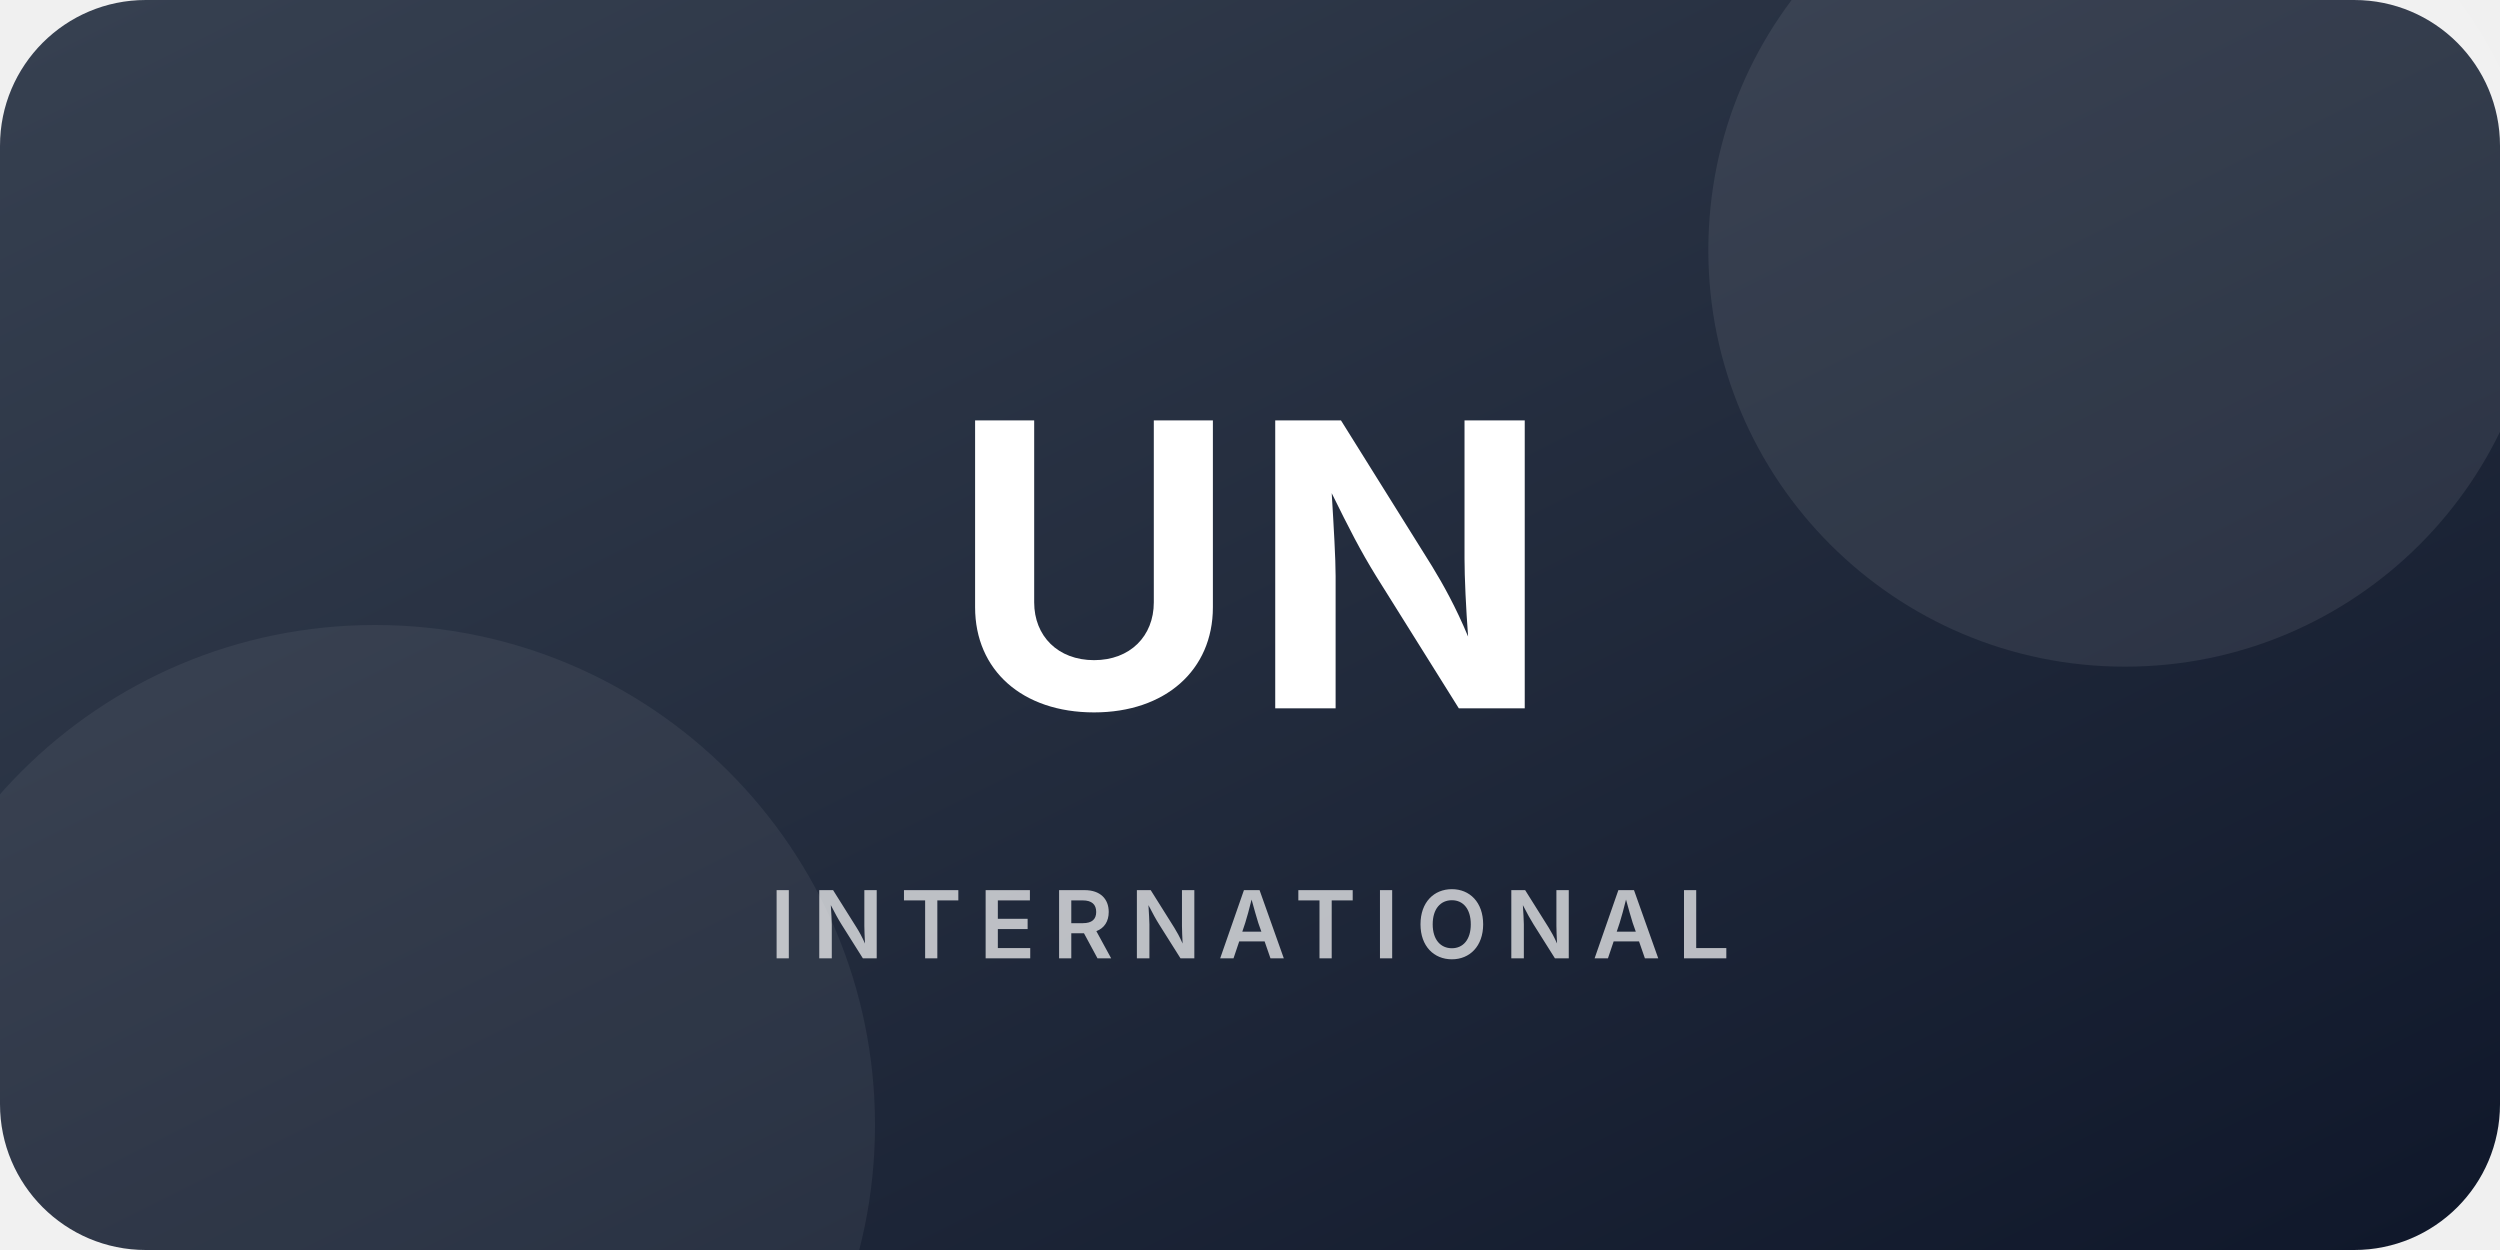
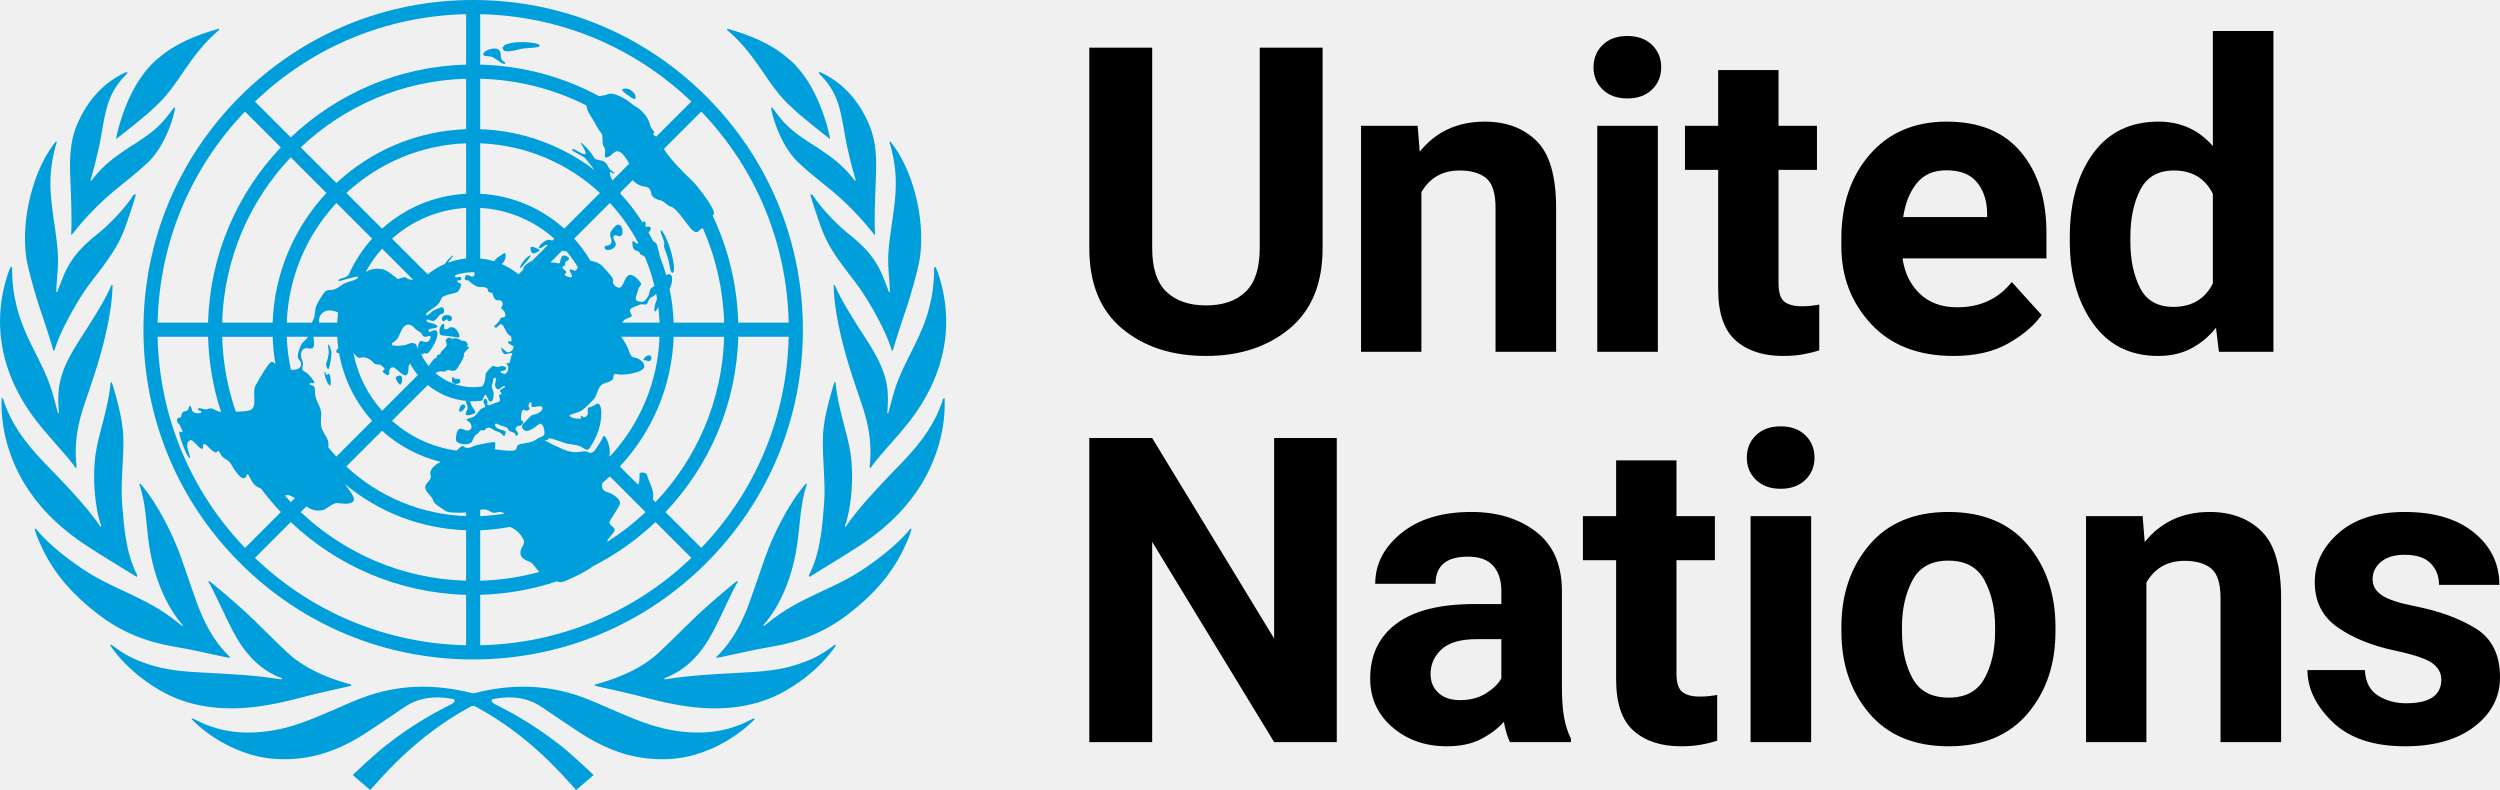
- <svg xmlns="http://www.w3.org/2000/svg" viewBox="0 0 240 120" role="img" aria-label="UN News">
+ <svg xmlns="http://www.w3.org/2000/svg" viewBox="0 0 401.559 126.892">
  <defs>
-     <linearGradient id="g" x1="0" y1="0" x2="1" y2="1">
-       <stop offset="0" stop-color="#374151" />
-       <stop offset="1" stop-color="#0f172a" />
-     </linearGradient>
+     <style>.f{fill:#009edb;}</style>
  </defs>
-   <rect width="240" height="120" rx="14" fill="url(#g)" />
-   <circle cx="204" cy="24" r="40" fill="#ffffff" opacity="0.08" />
-   <circle cx="36" cy="108" r="48" fill="#ffffff" opacity="0.06" />
-   <text x="120" y="68" text-anchor="middle" font-family="Inter, Arial, sans-serif" font-size="38" font-weight="700" fill="#ffffff" letter-spacing="1">UN</text>
-   <text x="120" y="92" text-anchor="middle" font-family="Inter, Arial, sans-serif" font-size="9" font-weight="600" fill="#ffffff" opacity="0.7" letter-spacing="1.6">INTERNATIONAL</text>
+   <g id="a">
+     <path id="b" class="f" d="M121.03,115.403c.071-.016,.168,.062,.203,.103-2.768,2.837-6.318,4.781-9.725,5.751-2.528,.718-5.073,.838-7.679,.547-4.008-.449-7.544-2.055-10.862-4.236-1.986-1.305-3.952-2.643-5.917-3.98-2.257-1.537-4.748-1.818-7.369-1.39-1.42,.154-.343,.837-.126,.945,3.522,1.725,6.837,3.791,9.934,6.18,2.105,1.544,5.86,5.165,5.86,5.165l-2.809,2.406s-2.144-2.402-3.078-3.336c-6.163-6.419-11.62-9.24-12.83-9.937-.212-.122-.416-.239-.631-.239-.216,0-.419,.117-.631,.239-1.21,.697-6.667,3.518-12.831,9.937-.932,.934-3.076,3.336-3.076,3.336l-2.811-2.406s3.757-3.621,5.862-5.165c3.097-2.39,6.412-4.456,9.934-6.18,.218-.108,1.295-.791-.126-.945-2.621-.428-5.112-.147-7.369,1.39-1.965,1.337-3.932,2.675-5.919,3.98-3.317,2.181-6.853,3.787-10.862,4.236-2.604,.292-5.149,.172-7.677-.547-3.407-.969-6.966-2.926-9.734-5.763,.035-.041,.141-.106,.212-.09,.235,.104,.38,.179,.608,.297,4.114,2.117,8.45,2.363,12.906,1.505,3.042-.585,5.869-1.804,8.701-3.014,2.029-.865,4.033-1.818,6.122-2.508,5.414-1.787,10.901-1.765,16.411-.37,.09,.025,.184,.037,.279,.049,.094-.012,.189-.025,.279-.049,5.51-1.396,10.997-1.417,16.411,.37,2.089,.69,4.093,1.643,6.122,2.508,2.83,1.21,5.659,2.429,8.701,3.014,4.456,.858,8.791,.612,12.906-1.505,.228-.119,.373-.193,.608-.297Zm12.998-11.8c-2.356,1.809-3.874,2.409-5.828,3.08-2.938,1.008-6.104,1.212-9.173,1.373-4.056,.212-7.97,.387-11.968,1.036l-.064,.011c-.251,.041-.366-.066-.285-.152,.014-.014,.041-.034,.06-.041,3.564-1.305,5.986-4.07,7.81-7.541,1.263-2.404,3.331-7.1,3.906-7.868,.012-.016-.002-.172-.039-.202-.271,.088-4.194,3.428-5.975,5.082-2.209,2.054-4.29,4.247-6.501,6.301-3.455,3.299-8.421,4.748-10.22,5.215-.041,.011-.122,.041-.142,.064-.053,.069-.08,.133-.09,.163-.004,.012,.002,.021,.014,.023l.081,.019c1.396,.318,5.427,1.194,7.495,1.746,3.18,.853,6.368,1.567,9.663,1.799,3.57,.251,7.123-.124,10.442-1.36,3.773-1.406,8.423-4.728,11.078-8.708,.007-.011,.014-.028,.007-.032-.115-.06-.249-.021-.271-.007Zm12.149-18.626c-.11,.141-2.096,2.743-6.966,6.078-2.363,1.647-4.558,2.696-7.155,3.9-3.241,1.505-6.032,2.88-8.788,5.162-.179,.147-.327,.258-.508,.391-.097,.071-.193-.05-.087-.173,.134-.156,4.189-4.307,5.407-13.105,.424-3.071,.485-6.387,1.48-9.347,.028-.094-.028-.195-.062-.241-.005-.007-.032,.011-.037,.018-2.979,3.407-5.459,8.706-6.615,12.019-.819,2.345-1.601,4.703-2.448,7.038-1.15,3.168-2.652,6.141-5.089,8.552-.035,.037-.219,.23-.219,.23,0,0-.03,.057-.041,.145,0,.009,.012,.027,.019,.025,.349-.06,.577-.094,.801-.141,2.713-.561,5.411-1.21,8.14-1.664,4.562-.761,8.547-2.381,12.223-5.202,3.686-2.83,6.807-6.127,8.843-10.346,.529-1.097,1.026-2.17,1.353-3.371-.069-.027-.179-.021-.253,.034Zm5.321-20.936c-1.171,3.734-3.288,6.757-6.377,10.008-2.421,2.499-7.082,7.226-9.235,10.503-.06,.092-.221,.051-.161-.115,1.037-2.853,1.479-7.9,.858-11.811-.531-3.336-1.992-6.976-2.353-11.059-.004-.019,.002-.023-.005-.042-.021-.053-.111-.177-.172-.182-.002,.012-.041,.071-.138,.387-.7,2.372-1.576,5.344-1.721,8.103-.177,3.329,.451,7.61,.177,11.036-.318,3.959-.589,7.875-2.404,11.466-.009,.018-.014,.039-.021,.058-.037,.096,.064,.272,.064,.272,0,0,.016-.004,.023-.009,1.456-.929,5.604-3.375,8.338-5.2,3.414-2.28,6.433-4.99,8.795-8.399,2.949-4.259,4.661-9.389,4.574-14.614-.003-.177-.016-.488-.035-.527-.039-.016-.198,.097-.207,.124Zm-8.798,2.254c-.012,.05-.055,.071-.069,.076-.085,.025-.126-.078-.124-.101,.133-1.058,.142-2.363,.069-3.357-.285-3.911-2.644-7.15-4.714-10.404-1.079-1.698-2.949-4.666-3.746-6.665-.007-.018-.164-.117-.212-.095-.021,.35,.051,1.502,.129,2.246,.58,5.598,2.363,11.08,4.208,16.394,1.235,3.557,1.852,6.605,1.472,10.365-.041,.313-.051,.347,.08,.442,.005,.004,.012-.009,.016-.004,1.261-1.82,3.718-4.374,5.23-6.218,1.64-1.995,9.898-11.409,5.83-24.525-.246-.791-.539-1.475-.64-1.624-.064,.002-.173,.165-.186,.207,.025,9.435-4.539,13.486-6.444,19.94-.363,1.229-.649,2.37-.899,3.322Zm-7.113-29.326c-1.496-1.293-3.723-3.594-5.027-5.6-.009-.016-.02-.027-.03-.037-.018-.018-.037-.034-.057-.044-.081-.051-.186-.057-.214-.042-.06-.011-.11-.007-.106,.007,.081,.393,1.38,4.555,2.218,6.493,1.212,2.798,3.157,5.144,4.981,7.553,.131,.175,.264,.348,.395,.525,1.831,2.46,4.758,7.703,5.464,10.394,.019,.076,.182,.147,.189,.115,.256-.961,1.44-4.691,2.317-7.21,.184-.524,1.737-5.581,2.05-7.769,.886-6.207-1.16-14.261-4.783-18.661-.06,.021-.111,.182-.101,.218,.067,.207,.115,.366,.175,.573,.08,.271,.156,.543,.219,.821,.945,4.044,.628,6.897,.165,10.335-.37,2.742-.9,5.455-.759,8.22,.023,.462,.306,3.865,.264,3.994-.048,.152-.186,.035-.202-.044-.005-.025-.446-1.265-.888-2.303-.184-.451-.37-.877-.525-1.185-1.454-2.887-3.334-4.385-5.745-6.352Zm-3.996-25.128c1.162,1.134,2.066,2.4,2.697,3.886,.999,2.344,1.293,5.867,1.939,8.533,.394,1.618,.637,2.765,1.205,4.602,.051,.161-.117,.235-.202,.081-.014-.021-.028-.041-.044-.06-1.868-2.531-4.185-4.111-7.488-6.195-1.962-1.288-3.456-2.453-4.877-4.38-.246-.331-.499-.655-.748-.98-.021-.027-.172-.08-.218-.062-.007,.074,.027,.221,.057,.409,.423,2.128,1.848,6.065,4.289,8.398,1.756,1.677,3.73,3.166,5.605,4.718,3.343,2.798,5.782,5.82,6.568,6.819l.035,.039s.15,.095,.147,.042c-.002-.012-.002-.028-.004-.041l.004-.003c-.046-.49-.064-1.268-.064-2.188,.002-2.048,.094-4.788,.184-6.674,.035-.762,.062-1.528,.058-2.292-.005-2.277-.26-4.526-1.217-6.685-1.555-3.499-3.867-6.281-7.325-8.002-.203-.101-.472-.203-.646-.246-.007-.002-.032,.108,.018,.248,.004,.014,.014,.023,.025,.032Zm-14.324-6.614c2.002,1.779,3.609,3.886,5.112,6.092,1.442,2.116,2.867,4.261,4.827,5.959,1.295,1.307,5.064,4.236,6.007,4.967,.014,.012,.028,.027,.041,.032,.03,.012,.08-.005,.08-.005,0,0-.005-.027-.007-.043-.198-1.082-1.902-9.023-6.872-12.953-2.671-2.31-6.219-3.725-9.665-4.675-.035,.065,.004,.237,.025,.233,.166,.145,.287,.246,.453,.393ZM39.21,113.711c3.295-.232,6.483-.946,9.663-1.799,2.068-.552,6.099-1.428,7.495-1.746l.081-.019c.012-.002,.018-.011,.014-.023-.011-.03-.037-.094-.09-.163-.019-.023-.101-.053-.143-.064-1.797-.465-6.764-1.916-10.219-5.215-2.211-2.054-4.291-4.247-6.5-6.301-1.781-1.654-5.705-4.993-5.975-5.084-.037,.032-.051,.188-.039,.203,.575,.768,2.643,5.464,3.906,7.868,1.824,3.47,4.245,6.235,7.809,7.541,.02,.007,.046,.027,.06,.041,.081,.087-.034,.193-.285,.152l-.064-.011c-3.998-.649-7.912-.824-11.968-1.036-3.069-.161-6.235-.364-9.173-1.373-1.955-.67-3.472-1.27-5.828-3.08-.023-.014-.156-.053-.271,.007-.007,.004,0,.021,.007,.032,2.655,3.98,7.305,7.302,11.078,8.708,3.318,1.236,6.872,1.611,10.442,1.36Zm-3.099-8.183c.225,.048,.453,.081,.801,.141,.007,.002,.02-.016,.02-.027-.011-.087-.041-.143-.041-.143,0,0-.184-.193-.221-.23-2.436-2.413-3.936-5.384-5.087-8.552-.847-2.335-1.631-4.693-2.448-7.038-1.157-3.313-3.637-8.611-6.615-12.019-.005-.007-.032-.025-.037-.018-.034,.046-.09,.147-.062,.239,.996,2.961,1.056,6.278,1.481,9.348,1.219,8.798,5.273,12.95,5.407,13.105,.106,.124,.009,.244-.087,.173-.179-.133-.329-.242-.508-.391-2.756-2.282-5.547-3.656-8.788-5.162-2.597-1.205-4.792-2.254-7.155-3.9-4.87-3.334-6.856-5.936-6.967-6.078-.073-.055-.182-.06-.251-.034,.329,1.201,.824,2.275,1.353,3.371,2.036,4.219,5.156,7.514,8.842,10.346,3.676,2.821,7.661,4.442,12.223,5.202,2.729,.455,5.427,1.106,8.14,1.664Zm-22.5-18.071c2.735,1.825,6.883,4.272,8.338,5.2,.007,.005,.023,.009,.023,.009,0,0,.101-.177,.064-.272-.007-.019-.012-.041-.021-.058-1.815-3.591-2.085-7.507-2.404-11.466-.274-3.426,.354-7.707,.177-11.036-.147-2.759-1.022-5.731-1.721-8.103-.097-.317-.136-.375-.138-.387-.06,.005-.15,.129-.172,.182-.007,.019-.002,.023-.005,.042-.361,4.083-1.824,7.723-2.353,11.059-.621,3.911-.179,8.957,.858,11.811,.06,.166-.103,.207-.161,.115-2.153-3.278-6.814-8.004-9.235-10.503-3.088-3.251-5.206-6.274-6.377-10.008-.009-.027-.168-.14-.205-.124-.021,.039-.034,.35-.037,.527-.087,5.225,1.626,10.355,4.574,14.614,2.361,3.409,5.381,6.119,8.795,8.399Zm-1.436-12.265c.004-.005,.011,.007,.016,.005,.131-.097,.12-.131,.08-.444-.38-3.759,.237-6.808,1.472-10.365,1.845-5.314,3.628-10.795,4.208-16.392,.078-.746,.15-1.898,.129-2.248-.048-.021-.205,.078-.212,.097-.798,1.997-2.667,4.967-3.746,6.663-2.07,3.255-4.431,6.493-4.714,10.404-.073,.994-.064,2.3,.069,3.357,.002,.023-.039,.126-.124,.101-.014-.005-.057-.027-.069-.076-.249-.952-.536-2.093-.9-3.322-1.903-6.454-6.467-10.505-6.442-19.94-.012-.042-.122-.205-.186-.207-.101,.149-.395,.833-.64,1.624-4.068,13.116,4.19,22.53,5.828,24.525,1.514,1.843,3.971,4.397,5.232,6.218Zm-5.911-26.071c.881,2.521,2.062,6.251,2.319,7.213,.007,.03,.17-.041,.189-.117,.706-2.69,3.633-7.933,5.464-10.394,.131-.177,.264-.35,.395-.525,1.824-2.409,3.769-4.755,4.981-7.553,.838-1.939,2.137-6.101,2.22-6.493,.002-.014-.048-.018-.108-.009-.028-.012-.133-.007-.214,.044-.02,.011-.039,.027-.057,.044-.011,.009-.021,.021-.03,.037-1.304,2.006-3.531,4.307-5.027,5.6-2.411,1.967-4.291,3.465-5.745,6.352-.156,.308-.341,.734-.525,1.183-.442,1.04-.883,2.28-.888,2.305-.016,.08-.154,.196-.203,.044-.041-.129,.242-3.532,.267-3.994,.138-2.765-.391-5.478-.761-8.22-.463-3.439-.78-6.292,.163-10.337,.064-.274,.142-.548,.221-.819,.06-.207,.108-.366,.175-.573,.011-.035-.041-.196-.101-.218-3.623,4.401-5.669,12.455-4.783,18.661,.313,2.188,1.866,7.245,2.048,7.767Zm5.225-13.661c0,.92-.018,1.698-.064,2.188l.004,.003c-.002,.012-.002,.028-.004,.041-.005,.053,.147-.042,.147-.042l.035-.039c.785-.999,3.223-4.021,6.568-6.819,1.875-1.551,3.849-3.041,5.605-4.718,2.441-2.333,3.867-6.271,4.289-8.398,.03-.188,.064-.334,.057-.409-.046-.018-.196,.035-.218,.062-.249,.325-.502,.649-.747,.98-1.422,1.926-2.917,3.092-4.878,4.38-3.303,2.084-5.62,3.663-7.488,6.195-.014,.019-.03,.039-.044,.06-.085,.154-.253,.08-.202-.081,.568-1.838,.81-2.984,1.204-4.602,.646-2.666,.939-6.189,1.939-8.533,.631-1.486,1.535-2.752,2.696-3.886,.012-.009,.023-.018,.028-.032,.048-.14,.023-.249,.016-.246-.173,.041-.444,.143-.646,.244-3.458,1.721-5.77,4.503-7.325,8.002-.957,2.158-1.212,4.408-1.217,6.685-.002,.764,.023,1.53,.058,2.292,.09,1.887,.182,4.626,.184,6.674Zm7.16-13.189s.049,.018,.079,.005c.012-.005,.027-.021,.041-.032,.943-.731,4.71-3.66,6.007-4.967,1.96-1.7,3.386-3.844,4.827-5.959,1.502-2.206,3.11-4.312,5.112-6.092,.165-.147,.287-.246,.453-.395,.019,.005,.06-.166,.025-.232-3.446,.95-6.994,2.365-9.665,4.675-4.971,3.93-6.674,11.871-6.872,12.953-.002,.016-.007,.043-.007,.043Zm55.996,43.268c.389-.585-.582-.955-.835,.062-.237,.946,.444,.522,.835-.062Zm10.597-24.502c-.377-.196-1.926,1.693-1.679,1.999,.111,.122,1.815-1.909,1.679-1.999Zm.333-.334c.233,.122,1.261-.437,1.07-.587-.189-.152-1.397-.711-1.422-.37-.035,.555,.117,.835,.352,.957Zm18.665,16.362c-.486,.021-1.014,.725-.865,.734,.35,.018,.617,.269,.899,.207,.516-.115,.453-.96-.034-.941Zm-6.764-17.618c-.419,.011-.525,.467-.122,.674,.18,.094,.755,.009,1.019-.157,.278-.175,.601-.393,.541-.817-.035-.258-.637-.987-.322-1.266,.34-.304,.683,.168,1.015,.039,.405-.157,.368-.389,.38-.734,.016-.478-.175-1.106-.729-1.106-.412,0-1.129,1.104-1.16,1.171-.055,.12-.17,.524,.007,.934,.246,.571,.15,1.242-.63,1.263Zm9.168,.076c-.012,.255,.723,2.027,.798,2.51,.074,.483,.226,1.93,.616,1.781,.246-.096,.223-.982,.17-1.325-.157-1.006-.361-1.877-.732-3.007-.196-.601-1.049-2.565-1.332-2.496-.251,.06,.423,1.429,.522,1.875,.065,.29-.027,.405-.041,.661Zm-4.845-23.637c.453,.172,.451-.674-.318-1.298-.764-.623-1.783-.32-1.507-.012,.249,.276,1.424,1.157,1.826,1.311Zm-20.86-5.991c-.909-.587-.149-1.397-.875-1.942-.509-.382-1.937-.004-2.291,.449-.614,.794,.792,.531,1.302,.757,.57,.251,1.792,1.302,2.009,1.09,.216-.214-.044-.26-.145-.354Zm5.526-2.781c-1.224-.559-5.834-.534-5.713,.665,.099,1.024,2.662,.062,3.325,.005,.665-.058,3.469-.115,2.388-.67Zm-13.488,53.635c-.06-.228-.46-.191-.361,.02,.099,.21-.12,.425,.085,.688,.269,.288,.849,.253,1.141,.014,.168-.182,.062-.527-.066-.594-.221-.11-.739,.101-.8-.127Zm-1.776-9.17c.38,0,.366-.285,.587-.274,.223,.009,.041,.288,.426,.288,.382,0,.784-.985-.446-.985-1.001,0-.868,.957-.568,.971Zm1.595,1.019c-.764-.196-.609,.239-1.077,.29-.777,.085-.087-.573-.469-.876-.168-.133-.624,.532-.658,.948-.021,.2-.027,.877,.302,.899,.329,.021,2.059,.219,2.636,.35,.66,.152-.027-1.429-.734-1.611Zm-8.517,9.182c.235,0,.405-.835,.26-1.245-.147-.41-.904-.103-.971,.088-.066,.193,.474,1.157,.711,1.157Zm-11.163-.083c.034-.359,.004-1.41-.248-1.613-.251-.202-.218,.179-.398,.157-.14-.016-.127-.504-.304-.502-.177,0,.06,.835,.249,1.32,.189,.486,.656,1.281,.7,.639Zm-.269-2.551c.058-.124,.44-1.873,.382-2.542-.06-.667-.416-1.297-.506-1.251-.12,.062,.055,.462,.076,1.109,.032,.968-.424,1.772-.424,2.091-.002,.301,.287,.982,.472,.593Zm-29.807-6.186c0-14.158,5.506-27.46,15.504-37.457C48.541,5.506,61.844,0,76.002,0s27.46,5.506,37.457,15.504c9.997,9.998,15.504,23.299,15.504,37.457s-5.506,27.461-15.504,37.457c-9.998,9.998-23.299,15.504-37.457,15.504s-27.461-5.506-37.457-15.504c-9.998-9.996-15.504-23.299-15.504-37.457Zm16.314,35.048l5.754-5.754c-1.132-1.194-2.195-2.453-3.184-3.769-.446-.177-.899-.425-1.21-.81-.492-.614-.75-1.512-.984-1.512-.235,.002-.019,.571-.543,.647-.713,.104-1.719-1.668-2.112-2.314-.463-.761-1.224-.768-1.597-1.481-.108-.205-.366-.835-.605-.462-.394,.633-1.748-1.38-2.093-1.242-.356,.138-.043,.557-.242,.734-.387,.345-1.526-1.542-1.953-1.35-.4,.182-.492,.425-.515,.925-.021,.52,.623,1.857,.396,1.962-.322,.147-1.969-4.047-1.61-4.238,.202-.108,.17,.191,.398,.055,.235-.142-.164-.432-.272-.886-.113-.476-.525-.486-.561-1.01-.032-.522,.713-.347,.704-.601-.009-.255,.058-.545,.269-.727,.246-.212,.821,.011,.945-.725,.106-.628,.423-.046,.488,.421,.076,.541,1.459,.677,1.526,.306,.041-.235-.559-.226-.559-.435-.002-.4,.761-.018,1.281,.028,.226,.019,.635-.347,1.152-.08,.563,.292,.909,.433,1.282,.494-1.252-3.822-1.979-7.882-2.089-12.092h-8.105c.278,12.752,5.229,24.714,14.038,33.916Zm33.433-46.951c.057,.087-.531,.621-.831,1.139,.937-.352,1.912-.578,2.913-.676v-8.126c-4.553,.262-8.694,2.084-11.896,4.939l5.736,5.736c.66-.541,1.376-1.01,2.147-1.397,.2-.099,.401-.191,.605-.278,.393-.686,1.251-1.451,1.325-1.337Zm-20.029,30.297c.002,.161-.005,.32-.039,.471,.421,.516,.851,1.024,1.304,1.512l5.747-5.747c-2.705-2.998-4.59-6.746-5.308-10.891-.172,.046-.325,.023-.421-.143-.117-.202,.053-.407,.301-.612-.083-.61-.143-1.228-.175-1.852h-3.826c.039,.609,.283,1.486-.119,1.792-.331,.251-.799-.004-1.098,.037-.734,.099-.902,.985-.707,1.587,.127,.405,.304,.718,.233,1.155-.066,.41-.288,.73,.361,1.074,.594,.311,1.557,1.532,1.477,1.742-.103,.271-.693-.253-.73,.237-.023,.301,.872-.085,.821,.934-.03,.593,.119,1.242,.29,1.649,.354,.847,.761,1.406,.725,2.361-.028,.792-.168,1.656,.179,2.402,.357,.768,.983,1.388,.987,2.292Zm-4.778-13.671c-.472-.541,.313-2.08,.43-2.383,.126-.32,.838-.732,1.052-1.208h-3.405c.065,1.781,.29,3.532,.658,5.245,.817,.299,2.388-.368,1.265-1.654Zm-2.137,21.897c-.025,.014-.053,.025-.081,.035,.31,.352,.624,.699,.946,1.038l.649-.649c-.609-.384-1.169-.626-1.514-.424Zm13.926-41.25l-5.731-5.731c-4.725,5.091-7.703,11.821-7.979,19.229h4.015c.672-1.082,.444-1.907,.669-2.537,.216-.6,.57-1.15,.902-1.689,.295-.476,.632-1.012,1.251-1.015,1.309-.007,1.634-.692,2.464-1.072,.83-.38,2.298-.605,2.131-1.038-.113-.292-3.064,.853-3.127,.63-.111-.391,.93-.354,1.369-.75,.087-.081,.172-.131,.253-.172,.948-2.154,2.227-4.13,3.784-5.855Zm-1.033,5.363c.078-.034,.156-.071,.237-.117,.983-.562,2.277-.455,2.827-.216,.709,.31,1.617,1.098,2.029,1.413,.179,.136,.264-.117,1.098-.242,.348-.051,.428,.299,.925,.37,.2,.028,.364,.037,.515,.027l-4.995-4.993c-1.017,1.141-1.903,2.404-2.636,3.759Zm-5.625,6.171c-.635-.065-1.279,.198-1.62,.75-.239,.382-.306,.81-.225,1.213h2.899c.028-.548,.078-1.091,.145-1.627-.373-.195-.817-.297-1.199-.336Zm8.262,16.123l5.74-5.742c-.469-.57-.879-1.187-1.233-1.84l-.002,.004c-.09,.104-.166,.21-.212,.311-.118,.256,.035,1.111-.32,1.477-.458,.474-1.689-1.044-2.078-1.169-.529-.166-.782,.416-.753,.584,.071,.437-.018,.612-.209,.651-.191,.037-1.153-.617-.723-.782,.501-.189-.131-.621-.347-.789-.371-.287-.952-.019-1.224-.4-.292-.409-.842-.702-1.012-.752-.115-.034-.679-.272-1.049-.078-.29,.156-.603-.161-.821-.373-.12-.117-.241-.253-.368-.386,.684,3.52,2.314,6.706,4.611,9.283Zm5.745-9.914c.002-.05,.005-.101,.011-.152,.002-.014,.002-.028,.004-.041,.003-.039,.009-.078,.012-.117,.004-.016,.005-.034,.007-.05l.011-.074c.004-.014,.005-.027,.007-.041,.002-.014,.005-.03,.007-.044,.009-.053,.019-.104,.032-.154v-.004c.011-.048,.023-.095,.037-.14,.003-.016,.009-.028,.012-.042,.011-.032,.02-.062,.032-.092l.016-.042c.012-.028,.023-.055,.037-.08l.016-.034c.019-.034,.039-.066,.06-.092,.074-.094,.173-.111,.29-.096,.202,.028,.455,.159,.7,.172,.177,.009,.35-.042,.501-.237,.069-.088,.133-.189,.179-.288,.048-.099,.078-.196,.08-.276,0-.039-.005-.074-.019-.104-.043-.087-.159-.115-.389-.035-.048,.016-.094,.032-.141,.044-.096,.027-.189,.044-.279,.048-.046,.002-.088,0-.131-.007-.127-.018-.239-.074-.324-.189-.027-.039-.051-.083-.072-.136-.027-.067-.058-.126-.096-.177-.143-.209-.354-.313-.573-.444-.11-.066-.221-.134-.329-.228-.053-.046-.106-.097-.156-.156-.041-.046-.08-.09-.12-.133-.016-.016-.032-.03-.048-.044-.027-.027-.051-.051-.08-.076-.019-.018-.041-.035-.06-.051-.023-.019-.046-.037-.069-.055-.025-.019-.048-.035-.073-.053-.019-.012-.041-.027-.062-.039-.027-.018-.053-.034-.081-.048l-.053-.027c-.03-.014-.062-.028-.092-.041-.014-.005-.028-.009-.043-.014-.035-.011-.071-.023-.106-.03l-.021-.004c-.271-.051-.554,.019-.828,.285l-.011,.009c-.042,.042-.087,.09-.129,.143l-.014,.016c-.042,.055-.085,.111-.127,.177-.002,.005-.005,.011-.011,.016-.042,.067-.085,.14-.127,.218-.088,.163-.173,.345-.255,.561-.658,1.723-1.42,1.196-1.295,1.81,.014,.072,.2,.122,.469,.143,.108,.009,.23,.014,.357,.014,.129,0,.267-.004,.405-.012,.14-.007,.281-.02,.419-.037,.069-.009,.136-.019,.202-.03,.041-.005,.078-.012,.117-.019,.037-.007,.074-.014,.111-.023l.097-.021c.043-.011,.081-.023,.12-.034,.025-.007,.05-.014,.071-.021,.062-.019,.119-.041,.168-.064,.088-.041,.179-.076,.267-.106l.009-.002c.085-.028,.17-.05,.251-.064,.172-.032,.329-.03,.453,.014,.09,.032,.276,.11,.409,.302,.11,.157,.214,.43,.239,.647Zm7.749-24.946v-8.108c-7.41,.276-14.14,3.255-19.231,7.979l5.733,5.731c3.616-3.262,8.321-5.337,13.498-5.602Zm0-10.374V12.646c-10.266,.285-19.586,4.426-26.561,11.023l5.731,5.729c5.501-5.133,12.796-8.365,20.83-8.644Zm-28.162,4.514c-6.596,6.975-10.737,16.295-11.02,26.561h8.107c.28-8.032,3.511-15.327,8.644-20.83l-5.731-5.731Zm-11.02,28.825c.115,4.205,.879,8.248,2.192,12.039,.048-.004,.092-.005,.14-.007,.823-.039,1.923-.012,2.441-.412,.798-.616,.06-2.818,.561-3.736,.617-1.136,2.16-3.83,2.623-3.847,.41-.016,.393,.29,.601,.34-.246-1.436-.4-2.896-.449-4.376h-8.108Zm39.182,41.448c-10.891-.285-20.777-4.679-28.162-11.685l-5.754,5.754c9.202,8.807,21.164,13.758,33.916,14.036v-8.105Zm0-10.371c-7.192-.248-13.965-2.841-19.45-7.406,.124,.15,.232,.295,.315,.435,.373,.644,1.672,1.953,.846,2.476-.686,.433-1.824,.141-2.461,.131-.702-.009-1.723,1.04-2.324,1.144-.766,.131-1.205,.073-1.921-.218-.177-.072-.4-.212-.653-.391l-.913,.913c6.975,6.596,16.295,10.737,26.561,11.022v-8.107Zm0-2.85c-1.141,.085-2.866,.057-3.274-.225-.851-.589-1.864-1.167-1.979-1.624-.205-.81-1.314-1.419-1.314-2.177,0-.844,1.166-1.12,.854-1.976-.249-.681,.414-1.534,1.627-2.128-3.557-.876-6.775-2.62-9.412-4.999l-5.743,5.743c5.278,4.903,12.033,7.698,19.242,7.965v-.58Zm1.753-10.834c.863-.145,1.779-.395,2.558-.472,.853-.085-.035,1.129,.471,1.178,.605,.06,3.092,.485,3.267-.08,.143-.463,.177-.672,.711-.787,1.006-.219,1.804-.188,2.657-.838,.308-.235,.943-.32,1.125-.669,.182-.349-.131-1.997-.745-1.728-.299,.133-.66,.559-1.298,.881-.578,.29-.989,.423-1.399-.127-.375-.501,.219-.893,.527-1.229,.476-.522,.907-1.051,1.436-1.051,.205,0,1.298-.543,1.206-1.04-.12-.644-1.39,.058-1.686-.207-.205-.182-.004-.646-.163-.716-.149-.069-.617,.571-.255,.918,.188,.18-.304,.683-.856,.322-.425-.281-.534,1.267-.497,1.55,.037,.283,.623,.205,.234,.715-.391,.513-.536,.133-.824,.384-.347,.304-.424,.421,0,.861,.34,.35-.2,1.015-.326,.393-.083-.414-.953-.288-1.118-.757-.17-.483-.877-.435-1.737-.876-.651-.334-.568,.653,.536,.904,.937,.214,.89,.326,.621,.913-.219,.481-.177-.37-1.291-.665-.716-.189-.75-.571-1.314-.564-.571,.005-.384,.547-.987,.405-.456-.108-.527,.508-.948,.686-.513,.219-.483,1.148-1.005,1.404-.776,.38-2.369,.094-2.296-.676,.073-.769,.108-1.344,.554-1.615,.393-.235,1.04,.455,1.585,.21,.57-.253,.426-.86,.081-1.249-.103-.133-.52-.34-.511-.471,.009-.161,.821-.237,1.231-.513,.412-.276,.854-1.012,1.065-1.176,.225-.175,.665-.219,.706-.382,.057-.207-.311-.584-.276-.837s.124-.447,.32-.433c.196,.016,.43,.582,.304,.718-.143,.154,.102,.414,.37,.304,.269-.11,1.222-.483,1.5-.555,.377-.101-.094-.953,.028-1.106,.115-.143,.226,.046,.371-.099,.145-.145-.297-.288-.226-.598,.051-.233,1.049-.504,.775-.681-.274-.179-.644,.338-.863,.435-.497,.219-.739-.324-.724-.736,.009-.2,.279-.907,.043-1.045-.329-.189-.384,.653-.435,.817-.079,.249-.292,.564,.073,1.244,.196,.366,.096,1.606-.287,1.742-.407,.147-.586-.63-.777-.95-.032-.055-.066-.096-.101-.115l-.011-.005c-.016-.007-.032-.011-.049-.009h-.002c-.018,.002-.035,.012-.053,.027l-.014,.012c-.019,.018-.037,.039-.058,.071-.032,.05-.083,.136-.125,.21-.03,.053-.09,.179-.166,.396-.048,.138-.134,.221-.288,.255-.416,.046-.835,.074-1.263,.074-.165,0-.329-.004-.492-.011,.069,.255,.142,.531,.235,.709,.225,.425,.654,.768,.582,1.081-.073,.315-1.385,.6-1.493,.37-.134-.287,.331-.861,.294-1.121-.067-.474-.306-.757-.276-1.086-2.315-.232-4.431-1.15-6.136-2.553l-5.742,5.742c2.832,2.522,6.394,4.24,10.328,4.785,.555-.34,.784-.946,1.222-.617,.699,.527,1.541-.177,2.098-.271Zm.511,13.682v8.108c3.283-.092,6.47-.578,9.516-1.413-.633-.538-.922-1.41-1.705-1.679-1.348-.463-1.71-1.293-.982-2.496,.394-.649,.239-.906-.223-1.597-.562-.842-1.289-1.228-1.817-1.456-1.562,.292-3.159,.476-4.79,.532Zm3.892-2.667c-.265-.287-.803-.308-1.183-.205-1.318,.357-.877-.69-2.708-.423v1.031c1.321-.05,2.62-.189,3.892-.403Zm30.023,7.109l-5.754-5.754c-2.966,2.814-6.338,5.206-10.015,7.081-1.212,.914-2.692,1.58-3.812,2.087-.469,.212-.976,.49-1.509,.49-.172,0-.32-.057-.469-.149-3.9,1.305-8.048,2.062-12.355,2.176v8.105c12.752-.278,24.714-5.229,33.914-14.036Zm-11.344-58.623c-.011,.048-.035,.074-.066,.094,1.335,1.442,2.537,3.007,3.594,4.673,.124-.157,.221-.297,.393-.101,.287,.327-.299,.922,.55,.766,.511-.094,.407,.561-.007,.911,.262,.472,.515,.95,.754,1.434,.299,.134,.525,.297,.571,.492,.134,.57,.396,1.201,.46,1.831,.405,1.021,.762,2.066,1.065,3.134,.417-.357,.888-.163,.937,.433,.05,.596-.14,1.242-.4,1.776,.363,1.753,.589,3.555,.653,5.398h8.107c-.147-5.248-1.323-10.44-3.43-15.21-.161,.129-.377,.14-.649,.485-.41,.518-1.074-.129-1.438-.582-.679-.838-2.278-3.196-2.998-3.315-.601-.099-1.051-.881-1.684-1.01-.631-.129-1.42-.485-1.523-1.153-.108-.684-.357-.966-1.06-1.075-.794-.122-1.348-.437-1.907-1.031l-1.94,1.94c.016,.042,.025,.079,.018,.11Zm5.146,49.224l.444,.444c6.598-6.973,10.739-16.293,11.022-26.561h-8.107c-.279,8.034-3.511,15.329-8.644,20.832l2.926,2.926c.021-.041,.041-.081,.06-.122,.242-.513,.138-1.183,.179-1.654,.025-.308,1.141-.233,1.221,.274,.067,.428,.288,.743,.676,1.806,.279,.766,.412,1.47,.225,2.055Zm-6.156,5.059c-.214,.515-1.298,1.442-1.111,1.746,2.188-1.392,4.235-2.986,6.111-4.76l-5.731-5.729c-.4,.373-.812,.732-1.231,1.086-.099,.656-.009,1.171,.798,1.42,.87,.269,2.322,1.153,2.016,2.011-.343,.768-1.192,1.917-1.603,2.68-.349,.651,1.008,.929,.75,1.546Zm1.337-33.543c-.012,.034-.034,.069-.058,.103h5.97c-.032-.861-.104-1.714-.207-2.558-.048,.088-.099,.177-.14,.264-.446,.927-.513,.368-.481-.035,.042-.515,.239-.996,.43-1.523-.046-.276-.096-.548-.15-.821-.179,.255-.437,.435-.842,.637-.264,.134-.513,.755-.61,.992-.115,.287-.771-.067-1.311,.193-.946,.456-1.916,.525-1.224,1.505,.442,.624-1.06,.449-1.376,1.243Zm-2.068-19.127l-5.731,5.731c.985,1.093,1.861,2.287,2.613,3.563,.674,.104,1.594,.375,2.186,1.137,.419,.541,1.629,1.624,1.443,2.108-.113,.297,.14,.665,.416,.86,.423,.295,.722,.288,.953-.007,.423-.539,.483-1.268,1.044-1.728,.686-.566,2.092,1.068,2.091,1.367-.002,.299-.364,.37-.469,.9-.141,.725-.764,1.59-.057,1.832,1.031,.352,1.162-.053,1.657-.778,.228-.334,.179-.874,.424-1.205,.156-.209,.387-.297,.594-.435-.387-1.608-.9-3.168-1.535-4.663-.152-.149-.329-.271-.55-.343-.37-.122-.161-.453-.646-.605-.555-.175-.771-.334-.823-1.309-.041-.785,.663,.258,.838,.122,.037-.03,.071-.076,.104-.129-1.236-2.34-2.77-4.496-4.555-6.419Zm-6.953,7.781c-.272-.004-.497-.057-.695-.133l-1.894,1.893c.363,.097,.764-.037,1.217,.164,.504,.221,.258-1.408,1.029-1.259,.787,.15,.989,.656,.338,.902-.522,.17,.129,.605-.502,.819-.575,.196,.467,.704,.458,.93-.011,.313-.785,.43,.378,.789,1.162,.359,.003-.978,.18-1.166,.216-.228,.837,.361,1.008,.101,.064-.096,.179-.262,.32-.453-.543-.913-1.159-1.779-1.838-2.588Zm-2.954,30.092c.014,.398-.387,.08-.509,.216-.122,.133,3.188,1.682,3.708,1.771,.356,.06,1.033,.313,2.231,.074,.803-.159,1.026,.211,1.401,.196,.534-.019,.881-.741,1.19-1.185,.821-1.171,.665-1.328,.883-1.511,.278-.233,1.084,1.558,.982,2.694-.018,.18-.039,.348-.064,.509l.087,.087c4.725-5.091,7.703-11.821,7.979-19.231h-6.163c.212,.35,.58,.803,.968,1.603,.311,.64,.495,1.657,1.019,1.707,.844,.08,1.712,.778,1.737,1.365,.05,1.228-3.759,1.525-4.26,1.367-.421-.133-.7-.161-.729,.499-.032,.748-1.376,.754-1.905,1.201-.594,.502-.66,1.42-1.058,2.061-.239,.384-1.645,1.712-2.029,1.981-.916,.64-2.641,.672-1.852,1.095,.562,.301,1.84,.407,1.679,.11-.184-.341,.097-.373,.313-.094,.166,.21,.766-.203,.754-.589-.012-.364-.092-.959,.246-.982,.548-.035,1.125-.644,1.397-.587,.31,.064,.729,.752,.414,2.848-.311,2.098-1.312,3.557-1.712,4.215-.432,.704-.863,.166-1.442-.131-.736-.379-1.845-.363-2.62-.616-.41-.133-2.657-.983-2.644-.674Zm38.628-16.38h-8.103c-.287,10.891-4.68,20.777-11.687,28.162l5.754,5.754c8.809-9.202,13.76-21.164,14.036-33.916Zm-14.036-36.178l-6.003,6.003c.55,.959,1.583,2.167,3.041,3.651,.598,.61,1.233,1.208,1.765,1.748,.511,.515,3.785,4.588,3.152,5.179-.046,.044-.095,.085-.145,.126,2.547,5.349,3.962,11.245,4.121,17.207h8.105c-.276-12.752-5.227-24.714-14.036-33.914Zm-35.515-7.534c6.773,.175,13.275,1.923,19.091,5.064,.543-.085,1.079-.152,1.438-.32,.722-.336,2.14,.428,2.825,.826,.624,.361,1.109,.895,1.795,1.281,.702,.395,1.831,1.527,2.078,2.667,.249,1.141,.973,1.063,.612,1.525-.18,.23,.096,.318,.44,.524l5.636-5.634c-9.202-8.809-21.164-13.76-33.916-14.036V10.381Zm0,10.372c6.879,.239,13.212,2.648,18.347,6.557-.58-.768-1.167-1.562-1.44-1.854-.497-.529-2.358-1.18-2.17-1.482,.186-.304,1.841,1.017,2.131,.785,.348-.279-.831-1.797-.743-1.856,.122-.08,1.519,1.27,2.206,2.48,.287,.426,1.047,.21,1.64,.623,.522,.366,.557,.952,.996,1.328,.071,.062,.999,.598,.46,.536-.156-.018-.395-.349-.573-.18-.111,.106,.067,.676,.387,1.298l2.692-2.694c-.391-.792-1.162-1.838-1.7-1.97-.555-.136-.897,.331-1.279,.647-.382,.317-.86,.423-.92,.21-.067-.241,.078-.83,.05-1.077-.039-.31-.281-.554-.363-.853-.193-.704,.094-1.489-.334-1.956-.47-.513-.785-1.289-1.153-1.878-.402-.642-1.125-1.634-1.167-2.476-5.245-2.651-11.041-4.132-17.066-4.296v8.108Zm0,10.374c5.176,.265,9.883,2.34,13.498,5.602l5.733-5.731c-5.093-4.725-11.821-7.703-19.231-7.979v8.108Zm0,10.392c.771,.076,1.53,.232,2.269,.46,.193-.472,.676-.707,1.072-.976,.469-.318,.808-.678,.741,.187-.062,.609-.315,.976-.63,1.224,.794,.347,1.55,.778,2.252,1.298,.154,.115,.304,.235,.453,.357l.778-.778c-.007-.027-.014-.053-.014-.087,.014-.442,.654-.969,1.394-1.293l2.528-2.528c-.057-.012-.118-.023-.191-.032-.34-.042-.823,.662-1.153,.467-.373-.218,1.116-1.53,1.781-1.277,.09,.034,.189,.073,.292,.113l.322-.322c-3.202-2.855-7.341-4.677-11.894-4.939v8.124Zm-1.132,2.208c-.95,0-1.871,.142-2.756,.417-.117,.127-.205,.234-.138,.329,.223,.326,.902-.357,.992,.271,.067,.456-.752,.12-.677,.456,.06,.269,.628,.157,.642,.527,.012,.34-.343,1.006-.617,1.182-.364,.233-2.307,.49-2.492,.941-.163,.395-.333,.75-.637,1.074-.331,.349-1.889,1.274-1.893,1.514-.009,.568,.748-.156,.959-.379,.334-.354,.794-.352,1.295-.639,.69-.393,.955,.982,.216,1.031-.462,.032-.851,1.328-1.574,1.079-.182-.064-.697-.382-.808-.053-.118,.35,1.075,.405,1.451,.653,.953,.63-.723,.585-.992,.757-.265,.17-.134,.536,.228,.387,.35-.145,.826-.511,1.044,.083,.294,.805-1.325,3.741-1.795,3.432-.256-.168-.522,.071-.762,.173,.322,.667,.727,1.286,1.192,1.854,.318-.525,.821-1.268,1.033-1.274,.301-.009,.2-.246,.313-.458,.14-.256,.497,.012,.522-.338,.025-.348,.916-.849,1.019-1.362,.053-.276-.276-.55-.14-.778,.166-.278,.287-.32,.465-.38,.179-.062,.601,.359,.73,.177,.129-.182,.759-.042,1.24,.262,.219,.14,.646-.021,.907,.35,.363,.511-.018,.555,.048,.669,.064,.113,.221-.064,.317,.03,.204,.198-.945,.87-.814,1.236,.129,.364-.973,2.169-1.275,2.455-.416,.379-1.102-.044-1.373,.034-.292,.083-.348,.333-.798,.223-.347-.083-.762,.057-1.146,.239,1.624,1.426,3.75,2.294,6.076,2.294,.501,0,.991-.046,1.468-.124,.299-.384,.423-.856,.486-1.339,.037-.262-.009-.601,.129-.835,.118-.198,.872-1.125,1.173-1.113,.264,.011,.444,.242,.824,.124,.738-.232,1.194-.035,1.201,.283,.011,.444-.929,.317-.89,.566,.025,.175,.706,.439,.929,.184,.417-.471,.356-1.088,.248-1.222-.295-.373-.278-.527,.147-.382,.262,.09,.26-.943,.509-1.339,.34-.532-.628-.159-1.031-.103-.38,.053-.695-.759-.704-1.044-.007-.205,.722,.725,1.09,.745,.416,.021,.907-.462,.913-.815,.009-.354-.792-.402-.914-.831-.067-.235,.651-.002,.596-.233-.046-.203,.073-.693-.38-.888-.451-.193-.865-1.638-1.226-1.737-.32-.087-.587,.347-.784,.506-.195,.157-.506-.115-.343-.265,.232-.216,.769-.679,.881-1.044,.187-.612,.975,.032,.835-.823-.15-.925-.939-.746-.573-1.192,.375-.453,.096-1.19-.667-1.044-.352,.067-.722-.506-.759-1.001-.023-.272-.805-.23-.775-.518,.062-.589-.821-.651-1.36-.61-.539,.039-1.583-.792-1.7-.996-.115-.205-.865,.18-.617-.612,.244-.78,.983,.142,1.295-.083,.336-.241,.232-.486,.177-.676-.06-.002-.119-.007-.177-.007ZM40.954,16.314l5.754,5.754c7.385-7.006,17.271-11.402,28.162-11.687V2.278c-12.752,.276-24.714,5.227-33.916,14.036Zm-15.637,35.515h8.105c.285-10.891,4.68-20.777,11.685-28.16l-5.754-5.754c-8.807,9.2-13.758,21.162-14.036,33.914Z" />
+   </g>
+   <g id="c" />
+   <g id="d">
+     <path id="e" d="M214.718,70.357v48.842h-10.063l-19.59-32.17v32.17h-10.097v-48.842h10.097l19.59,32.203v-32.203l10.063-0Zm27.81,48.842c-.402-.85-.727-1.935-.973-3.254-.962,1.073-2.187,1.996-3.673,2.768-1.487,.771-3.315,1.157-5.484,1.157-3.467,0-6.386-1.023-8.756-3.069-2.37-2.047-3.556-4.646-3.556-7.8,0-3.801,1.409-6.747,4.227-8.839,2.818-2.091,6.988-3.137,12.513-3.137h4.327v-2.113c0-1.677-.431-3.013-1.292-4.008-.86-.995-2.22-1.493-4.075-1.493-3.467,0-5.199,1.454-5.199,4.36h-9.694c0-3.152,1.396-5.864,4.192-8.134s6.542-3.405,11.238-3.405c4.181,0,7.653,1.062,10.415,3.187,2.762,2.125,4.143,5.312,4.143,9.561v15.363c0,2.059,.123,3.724,.369,4.999,.246,1.274,.605,2.37,1.074,3.287v.57h-9.796Zm-8.017-6.743c1.632,0,3.024-.363,4.176-1.09s1.974-1.526,2.466-2.398v-6.307h-3.958c-2.572,0-4.451,.543-5.636,1.627-1.186,1.085-1.778,2.421-1.778,4.009,0,1.208,.42,2.203,1.258,2.985,.839,.783,1.996,1.174,3.473,1.174Zm41.312,6.508c-.806,.27-1.684,.487-2.634,.655-.951,.167-2.019,.251-3.203,.251-3.176,0-5.703-.827-7.581-2.482-1.879-1.655-2.818-4.405-2.818-8.252v-19.154h-5.333v-7.078h5.333v-8.956h9.694v8.956h6.173v7.078h-6.173v18.147c0,1.521,.313,2.527,.939,3.02s1.554,.737,2.784,.737c.581,0,1.112-.027,1.594-.083,.48-.056,.889-.118,1.225-.185v7.346Zm4.758-45.453c0-1.453,.492-2.655,1.477-3.606,.983-.95,2.303-1.426,3.958-1.426,1.654,0,2.974,.476,3.958,1.426,.984,.951,1.477,2.153,1.477,3.606,0,1.432-.492,2.622-1.477,3.572-.984,.951-2.304,1.426-3.958,1.426-1.655,0-2.975-.475-3.958-1.426-.984-.95-1.477-2.141-1.477-3.572Zm10.332,9.393v36.296h-9.729v-36.296h9.729Zm4.86,18.517v-.704c0-5.277,1.498-9.678,4.495-13.2,2.996-3.522,7.224-5.283,12.68-5.283,5.523,0,9.772,1.761,12.747,5.283s4.462,7.923,4.462,13.2v.704c0,5.278-1.487,9.673-4.462,13.184s-7.201,5.267-12.68,5.267c-5.501,0-9.751-1.756-12.747-5.267-2.997-3.511-4.495-7.905-4.495-13.184Zm9.729-.704v.704c0,2.952,.564,5.463,1.693,7.531s3.069,3.103,5.82,3.103c2.706,0,4.623-1.034,5.753-3.103,1.129-2.068,1.694-4.579,1.694-7.531v-.704c0-2.885-.565-5.384-1.694-7.497-1.13-2.113-3.069-3.17-5.82-3.17-2.729,0-4.651,1.057-5.77,3.17-1.118,2.113-1.677,4.612-1.677,7.497Zm45.399-10.634c-2.751,0-4.798,1.163-6.14,3.488v25.629h-9.694v-36.296h9.091l.335,4.159c2.595-3.22,6.073-4.83,10.434-4.83,3.444,0,6.217,1.029,8.319,3.086,2.102,2.058,3.153,5.647,3.153,10.769v23.112h-9.729v-23.146c0-2.325-.497-3.902-1.492-4.729s-2.421-1.241-4.277-1.241Zm41.231,19.054c0-1.028-.476-1.896-1.426-2.6-.951-.705-2.946-1.381-5.987-2.03-3.713-.782-6.793-2.029-9.242-3.74-2.448-1.71-3.673-4.131-3.673-7.262,0-3.02,1.28-5.652,3.841-7.9,2.561-2.247,6.1-3.371,10.617-3.371,4.718,0,8.431,1.107,11.137,3.321,2.705,2.214,4.059,5.01,4.059,8.386h-9.694c0-1.386-.447-2.538-1.342-3.455-.895-.917-2.293-1.375-4.193-1.375-1.609,0-2.868,.375-3.773,1.124s-1.358,1.683-1.358,2.801c0,1.051,.497,1.912,1.492,2.583s2.756,1.252,5.284,1.744c3.936,.783,7.2,1.979,9.795,3.589,2.594,1.61,3.891,4.216,3.891,7.816,0,3.198-1.375,5.849-4.126,7.95-2.75,2.103-6.463,3.153-11.137,3.153-5.077,0-8.956-1.303-11.64-3.908s-4.025-5.384-4.025-8.336h9.225c.089,1.901,.788,3.266,2.097,4.093,1.308,.827,2.822,1.241,4.545,1.241,3.757,0,5.636-1.275,5.636-3.824ZM202.342,7.661h10.098V39.864c0,5.681-1.768,9.985-5.301,12.914-3.533,2.931-8.006,4.396-13.418,4.396-5.479,0-9.975-1.465-13.484-4.396-3.512-2.929-5.267-7.233-5.267-12.914V7.661h10.097V39.864c0,3.22,.766,5.557,2.298,7.011,1.531,1.454,3.65,2.181,6.356,2.181s4.819-.727,6.34-2.181c1.521-1.454,2.281-3.791,2.281-7.011V7.661Zm32.107,19.724c-2.75,0-4.797,1.163-6.139,3.489v25.629h-9.694V20.207h9.091l.335,4.159c2.595-3.22,6.072-4.83,10.433-4.83,3.444,0,6.217,1.029,8.319,3.086,2.102,2.058,3.153,5.647,3.153,10.768v23.113h-9.729v-23.146c0-2.326-.497-3.902-1.492-4.73-.995-.827-2.421-1.241-4.277-1.241Zm21.508-16.571c0-1.454,.492-2.655,1.477-3.607,.983-.95,2.303-1.425,3.958-1.425,1.654,0,2.974,.475,3.958,1.425,.984,.952,1.477,2.153,1.477,3.607,0,1.431-.492,2.622-1.477,3.572-.984,.951-2.304,1.426-3.958,1.426-1.655,0-2.975-.475-3.958-1.426-.984-.95-1.477-2.141-1.477-3.572Zm10.332,9.393V56.503h-9.729V20.207h9.729Zm25.926,36.061c-.806,.269-1.684,.486-2.634,.654-.951,.168-2.019,.252-3.203,.252-3.176,0-5.703-.827-7.581-2.483-1.879-1.654-2.818-4.405-2.818-8.251V27.285h-5.333v-7.078h5.333V11.251h9.694v8.957h6.173v7.078h-6.173v18.148c0,1.521,.313,2.527,.939,3.019,.626,.492,1.554,.738,2.784,.738,.581,0,1.112-.027,1.594-.084,.48-.056,.889-.118,1.225-.185v7.346Zm35.72-5.669c-1.163,1.655-2.93,3.164-5.3,4.528-2.371,1.364-5.322,2.047-8.855,2.047-5.658,0-10.075-1.717-13.251-5.149s-4.763-7.576-4.763-12.429v-1.308c0-5.479,1.525-9.974,4.578-13.485s7.173-5.267,12.361-5.267c5.211,0,9.18,1.632,11.909,4.897,2.728,3.265,4.092,7.581,4.092,12.948v4.126h-23.112c.336,2.348,1.264,4.244,2.784,5.686s3.522,2.164,6.005,2.164c3.689,0,6.608-1.353,8.755-4.059l4.797,5.3Zm-15.296-23.247c-2.059,0-3.646,.693-4.764,2.08-1.118,1.387-1.845,3.198-2.181,5.435h13.485v-.738c-.045-1.945-.587-3.561-1.627-4.847-1.04-1.286-2.679-1.929-4.914-1.929Zm43.771,29.151l-.47-3.858c-1.118,1.409-2.443,2.516-3.975,3.321-1.532,.806-3.306,1.208-5.318,1.208-4.495,0-7.983-1.745-10.466-5.233-2.482-3.489-3.724-7.872-3.724-13.15v-.704c0-5.523,1.241-9.997,3.724-13.418,2.482-3.422,5.993-5.132,10.533-5.132,3.534,0,6.441,1.308,8.723,3.924V4.977h9.728V56.503h-8.755Zm-14.224-17.712c0,2.908,.514,5.384,1.543,7.43,1.028,2.046,2.817,3.07,5.367,3.07,2.952,0,5.066-1.252,6.341-3.757v-14.391c-1.23-2.504-3.321-3.757-6.274-3.757-2.527,0-4.321,1.035-5.384,3.103-1.062,2.069-1.593,4.602-1.593,7.598v.704Z" />
+   </g>
</svg>
